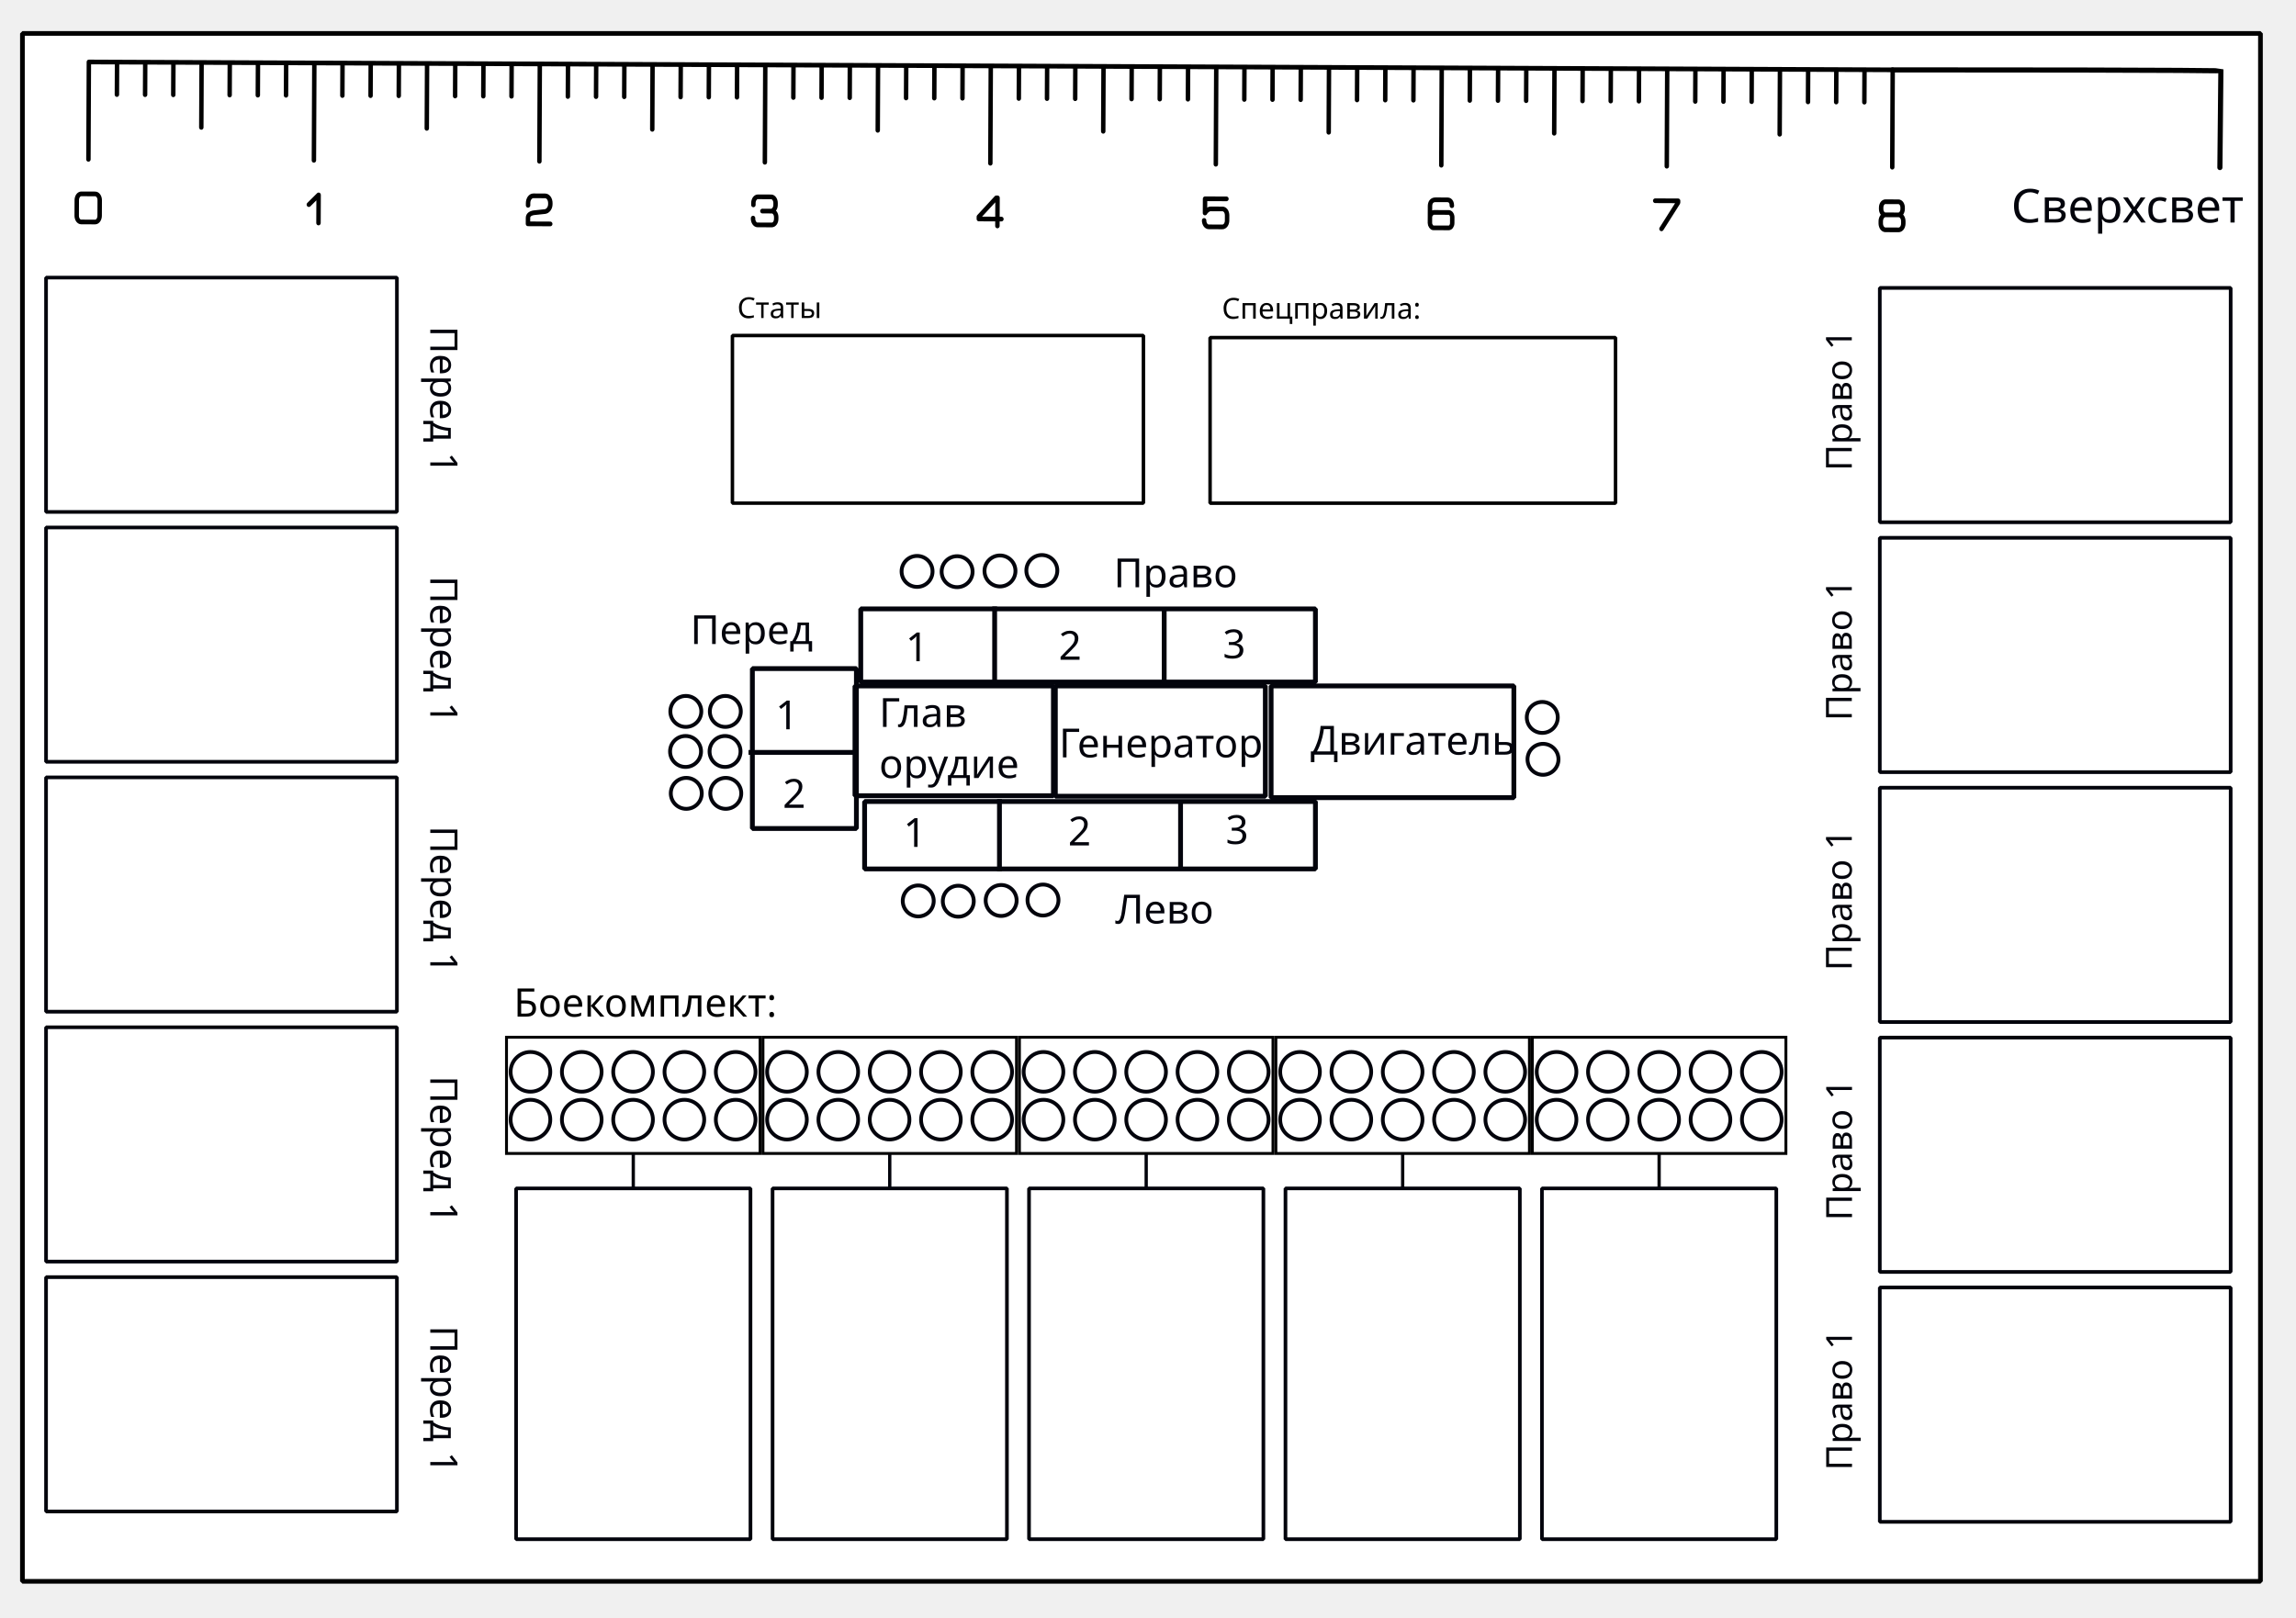
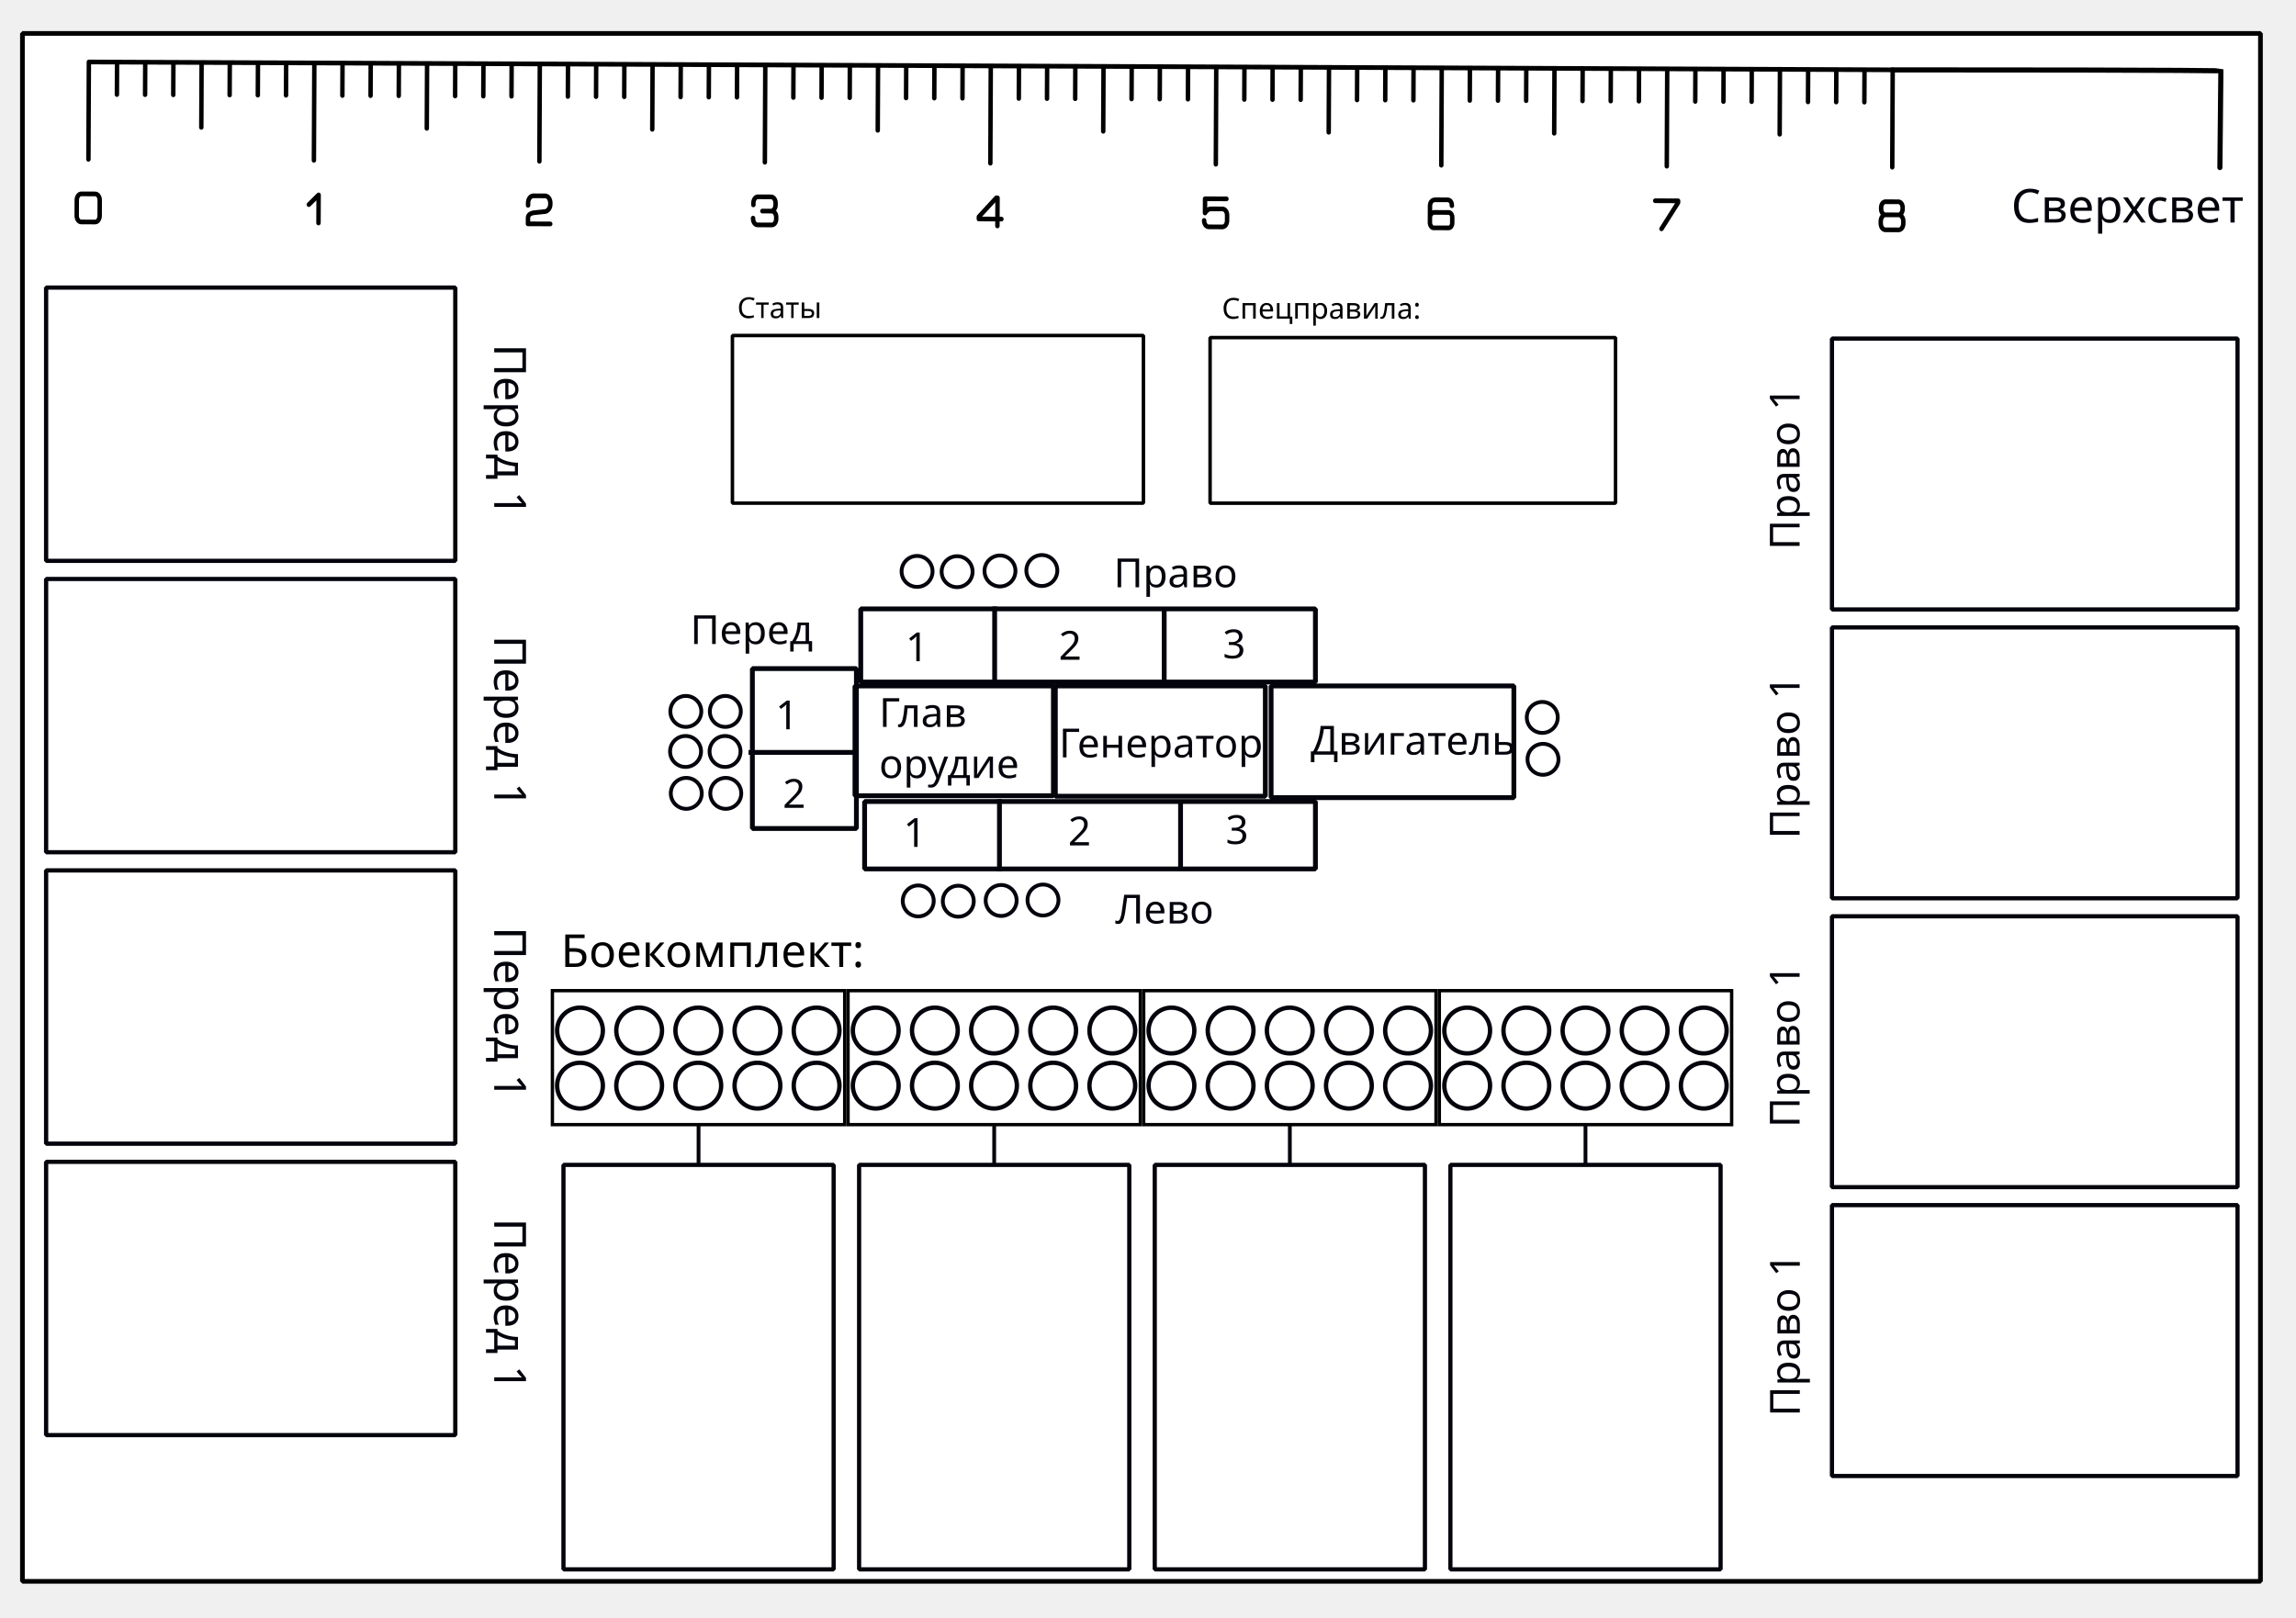
<svg xmlns="http://www.w3.org/2000/svg" xmlns:ns1="http://krita.org/namespaces/svg/krita" width="210mm" height="148mm" viewBox="0 0 210 148" version="1.1" id="svg1" xml:space="preserve">
  <defs id="defs1" />
  <g id="layer1">
    <rect id="shape0-1" fill="#ffffff" fill-rule="evenodd" stroke="#000000" stroke-width="0.429" stroke-linecap="square" stroke-linejoin="bevel" width="204.698" height="141.595" x="2.051" y="3.058" />
    <g id="group0" transform="matrix(0.811883,0.00353413,-0.00380641,0.8576769,0.8446579,1.339007)" fill="none" />
    <rect id="shape312" fill="none" stroke="#000000" stroke-width="0.318" stroke-linecap="square" stroke-linejoin="bevel" width="37.084" height="15.149" x="110.678" y="30.881" />
    <text id="shape0541" ns1:useRichText="true" text-rendering="auto" ns1:textVersion="3" fill="#000000" stroke-opacity="0" stroke="#000000" stroke-width="0" stroke-linecap="square" stroke-linejoin="bevel" letter-spacing="0" style="font-size:2.646px;font-family:'Segoe UI';text-align:start" x="111.756" y="29.15">
      <tspan x="111.756" id="tspan1-6" style="stroke-width:0">Спецправила:</tspan>
    </text>
    <rect id="shape3121" fill="none" stroke="#000000" stroke-width="0.318" stroke-linecap="square" stroke-linejoin="bevel" width="37.592" height="15.335" x="66.99" y="30.691" />
    <text id="shape05411" ns1:useRichText="true" text-rendering="auto" ns1:textVersion="3" fill="#000000" stroke-opacity="0" stroke="#000000" stroke-width="0" stroke-linecap="square" stroke-linejoin="bevel" kerning="none" letter-spacing="0" word-spacing="0" style="font-size:2.646px;font-family:'Segoe UI';text-align:start" x="67.432" y="29.09">
      <tspan x="67.432" id="tspan2-1" style="stroke-width:0">Статы</tspan>
    </text>
    <rect id="shape11" fill="none" stroke="#03040c" stroke-width="0.441" stroke-linecap="square" stroke-linejoin="bevel" width="9.515" height="14.626" x="68.815" y="61.161" />
    <rect id="shape12" fill="none" stroke="#03040c" stroke-width="0.441" stroke-linecap="square" stroke-linejoin="bevel" width="41.586" height="6.696" x="78.727" y="55.698" />
    <rect id="shape13" fill="none" stroke="#03040c" stroke-width="0.441" stroke-linecap="square" stroke-linejoin="bevel" width="41.234" height="6.167" x="79.08" y="73.319" />
    <rect id="shape14" fill="none" stroke="#03040c" stroke-width="0.441" stroke-linecap="square" stroke-linejoin="bevel" width="18.15" height="10.044" x="78.199" y="62.747" />
    <rect id="shape15" fill="none" stroke="#03040c" stroke-width="0.441" stroke-linecap="square" stroke-linejoin="bevel" width="19.207" height="10.088" x="96.525" y="62.747" />
    <rect id="shape16" fill="none" stroke="#03040c" stroke-width="0.441" stroke-linecap="square" stroke-linejoin="bevel" width="22.203" height="10.22" x="116.26" y="62.747" />
    <path id="shape17" fill="none" stroke="#03040c" stroke-width="0.441" stroke-linecap="square" stroke-linejoin="miter" stroke-miterlimit="2" d="m 68.683,68.826 h 9.339" />
    <path id="shape18" fill="none" stroke="#03040c" stroke-width="0.441" stroke-linecap="square" stroke-linejoin="miter" stroke-miterlimit="2" d="M 90.974,55.698 V 62.306" />
    <path id="shape19" fill="none" stroke="#03040c" stroke-width="0.441" stroke-linecap="square" stroke-linejoin="miter" stroke-miterlimit="2" d="m 106.481,56.051 v 6.177" />
    <path id="shape20" fill="none" stroke="#03040c" stroke-width="0.441" stroke-linecap="square" stroke-linejoin="miter" stroke-miterlimit="2" d="M 91.414,79.487 V 73.319" />
    <path id="shape21" fill="none" stroke="#03040c" stroke-width="0.441" stroke-linecap="square" stroke-linejoin="miter" stroke-miterlimit="2" d="M 107.978,79.399 V 73.493" />
    <text id="shape22" ns1:useRichText="true" text-rendering="auto" ns1:textVersion="3" fill="#03040c" stroke-opacity="0" stroke="#000000" stroke-width="0" stroke-linecap="square" stroke-linejoin="bevel" letter-spacing="0" style="font-size:3.671px;font-family:'Segoe UI';text-align:start" x="70.93" y="66.711">
      <tspan x="70.93" id="tspan1-54" style="stroke-width:0">1</tspan>
    </text>
    <text id="shape029" ns1:useRichText="true" text-rendering="auto" ns1:textVersion="3" fill="#03040c" stroke-opacity="0" stroke="#000000" stroke-width="0" stroke-linecap="square" stroke-linejoin="bevel" letter-spacing="0" style="font-size:3.671px;font-family:'Segoe UI';text-align:start" x="71.59" y="73.9">
      <tspan x="71.59" id="tspan2-31" style="stroke-width:0">2</tspan>
    </text>
    <text id="shape030" ns1:useRichText="true" text-rendering="auto" ns1:textVersion="3" fill="#03040c" stroke-opacity="0" stroke="#000000" stroke-width="0" stroke-linecap="square" stroke-linejoin="bevel" letter-spacing="0" style="font-size:3.671px;font-family:'Segoe UI';text-align:start" x="82.823" y="60.486">
      <tspan x="82.823" id="tspan3-23" style="stroke-width:0">1</tspan>
    </text>
    <text id="shape033" ns1:useRichText="true" text-rendering="auto" ns1:textVersion="3" fill="#03040c" stroke-opacity="0" stroke="#000000" stroke-width="0" stroke-linecap="square" stroke-linejoin="bevel" letter-spacing="0" style="font-size:3.671px;font-family:'Segoe UI';text-align:start" x="82.625" y="77.469">
      <tspan x="82.625" id="tspan4-3" style="stroke-width:0">1</tspan>
    </text>
    <text id="shape034" ns1:useRichText="true" text-rendering="auto" ns1:textVersion="3" fill="#03040c" stroke-opacity="0" stroke="#000000" stroke-width="0" stroke-linecap="square" stroke-linejoin="bevel" letter-spacing="0" style="font-size:3.671px;font-family:'Segoe UI';text-align:start" x="96.832" y="60.354">
      <tspan x="96.832" id="tspan5-4" style="stroke-width:0">2</tspan>
    </text>
    <text id="shape035" ns1:useRichText="true" text-rendering="auto" ns1:textVersion="3" fill="#03040c" stroke-opacity="0" stroke="#000000" stroke-width="0" stroke-linecap="square" stroke-linejoin="bevel" letter-spacing="0" style="font-size:3.671px;font-family:'Segoe UI';text-align:start" x="97.691" y="77.337">
      <tspan x="97.691" id="tspan6" style="stroke-width:0">2</tspan>
    </text>
    <text id="shape036" ns1:useRichText="true" text-rendering="auto" ns1:textVersion="3" fill="#03040c" stroke-opacity="0" stroke="#000000" stroke-width="0" stroke-linecap="square" stroke-linejoin="bevel" letter-spacing="0" style="font-size:3.671px;font-family:'Segoe UI';text-align:start" x="111.832" y="60.222">
      <tspan x="111.832" id="tspan7" style="stroke-width:0">3</tspan>
    </text>
    <text id="shape037" ns1:useRichText="true" text-rendering="auto" ns1:textVersion="3" fill="#03040c" stroke-opacity="0" stroke="#000000" stroke-width="0" stroke-linecap="square" stroke-linejoin="bevel" letter-spacing="0" style="font-size:3.671px;font-family:'Segoe UI';text-align:start" x="112.097" y="77.204">
      <tspan x="112.097" id="tspan8" style="stroke-width:0">3</tspan>
    </text>
    <text id="shape23" ns1:useRichText="true" text-rendering="auto" ns1:textVersion="3" fill="#03040c" stroke-opacity="0" stroke="#000000" stroke-width="0" stroke-linecap="square" stroke-linejoin="bevel" kerning="none" letter-spacing="0" word-spacing="0" style="font-size:3.671px;font-family:'Segoe UI';text-align:start" x="80.401" y="66.491">
      <tspan x="80.401" id="tspan9" style="stroke-width:0">Глав</tspan>
      <tspan x="80.401" dy="4.681" id="tspan10" style="stroke-width:0">орудие</tspan>
    </text>
    <text id="shape038" ns1:useRichText="true" text-rendering="auto" ns1:textVersion="3" fill="#03040c" stroke-opacity="0" stroke="#000000" stroke-width="0" stroke-linecap="square" stroke-linejoin="bevel" kerning="none" letter-spacing="0" word-spacing="0" style="font-size:3.671px;font-family:'Segoe UI';text-align:start" x="119.878" y="69.034">
      <tspan x="119.878" id="tspan11" style="stroke-width:0">Двигатель</tspan>
    </text>
    <text id="shape039" ns1:useRichText="true" text-rendering="auto" ns1:textVersion="3" fill="#03040c" stroke-opacity="0" stroke="#000000" stroke-width="0" stroke-linecap="square" stroke-linejoin="bevel" kerning="none" letter-spacing="0" word-spacing="0" style="font-size:3.671px;font-family:'Segoe UI';text-align:start" x="96.859" y="69.28">
      <tspan x="96.859" id="tspan12" style="stroke-width:0">Генератор</tspan>
    </text>
    <circle id="shape077" cx="83.985" cy="82.413" fill="none" stroke="#03040c" stroke-width="0.352" stroke-linecap="square" stroke-linejoin="bevel" r="1.416" />
    <circle id="shape078" cx="87.648" cy="82.438" fill="none" stroke="#03040c" stroke-width="0.352" stroke-linecap="square" stroke-linejoin="bevel" r="1.416" />
    <circle id="shape079" cx="91.569" cy="82.372" fill="none" stroke="#03040c" stroke-width="0.352" stroke-linecap="square" stroke-linejoin="bevel" r="1.416" />
    <circle id="shape0710" cx="83.878" cy="52.27" fill="none" stroke="#03040c" stroke-width="0.352" stroke-linecap="square" stroke-linejoin="bevel" r="1.416" />
    <circle id="shape0711" cx="87.541" cy="52.295" fill="none" stroke="#03040c" stroke-width="0.352" stroke-linecap="square" stroke-linejoin="bevel" r="1.416" />
    <circle id="shape0721" cx="91.462" cy="52.229" fill="none" stroke="#03040c" stroke-width="0.352" stroke-linecap="square" stroke-linejoin="bevel" r="1.416" />
    <circle id="shape0712" transform="rotate(90)" cx="65.078" cy="-66.341" fill="none" stroke="#03040c" stroke-width="0.352" stroke-linecap="square" stroke-linejoin="bevel" r="1.416" />
    <circle id="shape0713" transform="rotate(90)" cx="68.741" cy="-66.315" fill="none" stroke="#03040c" stroke-width="0.352" stroke-linecap="square" stroke-linejoin="bevel" r="1.416" />
    <circle id="shape0722" transform="rotate(90)" cx="72.573" cy="-66.381" fill="none" stroke="#03040c" stroke-width="0.352" stroke-linecap="square" stroke-linejoin="bevel" r="1.416" />
    <circle id="shape0714" transform="rotate(90)" cx="65.078" cy="-62.728" fill="none" stroke="#03040c" stroke-width="0.352" stroke-linecap="square" stroke-linejoin="bevel" r="1.416" />
    <circle id="shape0715" transform="rotate(90)" cx="68.741" cy="-62.703" fill="none" stroke="#03040c" stroke-width="0.352" stroke-linecap="square" stroke-linejoin="bevel" r="1.416" />
    <circle id="shape0723" transform="rotate(90)" cx="72.573" cy="-62.769" fill="none" stroke="#03040c" stroke-width="0.352" stroke-linecap="square" stroke-linejoin="bevel" r="1.416" />
    <circle id="shape0716" transform="rotate(90)" cx="65.627" cy="-141.062" fill="none" stroke="#03040c" stroke-width="0.352" stroke-linecap="square" stroke-linejoin="bevel" r="1.416" />
    <circle id="shape0717" transform="rotate(90)" cx="69.46" cy="-141.128" fill="none" stroke="#03040c" stroke-width="0.352" stroke-linecap="square" stroke-linejoin="bevel" r="1.416" />
    <circle id="shape0718" cx="95.397" cy="82.332" fill="none" stroke="#03040c" stroke-width="0.352" stroke-linecap="square" stroke-linejoin="bevel" r="1.416" />
    <circle id="shape0724" cx="95.29" cy="52.189" fill="none" stroke="#03040c" stroke-width="0.352" stroke-linecap="square" stroke-linejoin="bevel" r="1.416" />
    <text id="shape24" ns1:useRichText="true" text-rendering="auto" ns1:textVersion="3" fill="#03040c" stroke-opacity="0" stroke="#000000" stroke-width="0" stroke-linecap="square" stroke-linejoin="bevel" letter-spacing="0" style="font-size:3.671px;font-family:'Segoe UI';text-align:start" x="63.132" y="58.914">
      <tspan x="63.132" id="tspan13" style="stroke-width:0">Перед</tspan>
    </text>
    <text id="shape040" ns1:useRichText="true" text-rendering="auto" ns1:textVersion="3" fill="#03040c" stroke-opacity="0" stroke="#000000" stroke-width="0" stroke-linecap="square" stroke-linejoin="bevel" letter-spacing="0" style="font-size:3.671px;font-family:'Segoe UI';text-align:start" x="101.861" y="53.72">
      <tspan x="101.861" id="tspan14" style="stroke-width:0">Право</tspan>
    </text>
    <text id="shape046" ns1:useRichText="true" text-rendering="auto" ns1:textVersion="3" fill="#03040c" stroke-opacity="0" stroke="#000000" stroke-width="0" stroke-linecap="square" stroke-linejoin="bevel" letter-spacing="0" style="font-size:3.671px;font-family:'Segoe UI';text-align:start" x="102.01" y="84.473">
      <tspan x="102.01" id="tspan15" style="stroke-width:0">Лево</tspan>
    </text>
  </g>
  <g id="layer7">
    <path style="fill:none;stroke:#000000;stroke-width:0.47;stroke-linecap:round;stroke-dasharray:none;stroke-opacity:1" d="m 173.105,6.393 c 29.844,0 30.023,0.093 30.023,0.093 l -0.089,8.839" id="path503" />
    <path id="shape0" transform="matrix(0.811883,0.00353413,-0.00380641,0.8576769,7.077915,5.6649)" fill="none" stroke="#000000" stroke-width="0.5" stroke-linecap="round" stroke-linejoin="round" d="M 1.293,0 H 204.505 M 1.293,0 V 10.384 M 4.468,0 V 3.461 M 7.643,0 V 3.461 M 10.818,0 V 3.461 M 13.993,0 V 6.923 M 17.169,0 V 3.461 M 20.344,0 V 3.461 M 23.519,0 V 3.461 M 26.694,0 V 10.384 M 29.869,0 V 3.461 M 33.045,0 V 3.461 M 36.22,0 V 3.461 M 39.395,0 V 6.923 M 42.57,0 V 3.461 M 45.745,0 V 3.461 M 48.921,0 V 3.461 M 52.096,0 V 10.384 M 55.271,0 V 3.461 M 58.446,0 V 3.461 M 61.621,0 V 3.461 M 64.797,0 V 6.923 M 67.972,0 V 3.461 M 71.147,0 V 3.461 M 74.322,0 V 3.461 M 77.497,0 V 10.384 M 80.673,0 V 3.461 M 83.848,0 V 3.461 M 87.023,0 V 3.461 M 90.198,0 V 6.923 M 93.373,0 V 3.461 M 96.549,0 V 3.461 M 99.724,0 V 3.461 M 102.899,0 V 10.384 M 106.074,0 V 3.461 M 109.249,0 V 3.461 M 112.425,0 V 3.461 M 115.6,0 V 6.923 M 118.775,0 V 3.461 M 121.95,0 V 3.461 M 125.125,0 V 3.461 M 128.301,0 V 10.384 M 131.476,0 V 3.461 M 134.651,0 V 3.461 M 137.826,0 V 3.461 M 141.001,0 V 6.923 M 144.177,0 V 3.461 M 147.352,0 V 3.461 M 150.527,0 V 3.461 M 153.702,0 V 10.384 M 156.877,0 V 3.461 M 160.053,0 V 3.461 M 163.228,0 V 3.461 M 166.403,0 V 6.923 M 169.578,0 V 3.461 M 172.753,0 V 3.461 M 175.929,0 V 3.461 M 179.104,0 V 10.384 M 182.279,0 V 3.461 M 185.454,0 V 3.461 M 188.629,0 V 3.461 M 191.805,0 V 6.923 M 194.98,0 V 3.461 M 198.155,0 V 3.461 M 201.33,0 V 3.461 M 204.505,0 V 10.384 M 2.069,17.065 H 0.513 c -0.071,0 -0.138,-0.017 -0.201,-0.052 C 0.25,16.978 0.196,16.931 0.148,16.871 0.102,16.809 0.066,16.737 0.04,16.656 0.013,16.573 0,16.487 0,16.397 v -1.655 c 0,-0.095 0.013,-0.182 0.04,-0.263 0.026,-0.081 0.063,-0.152 0.108,-0.215 0.048,-0.06 0.102,-0.107 0.164,-0.142 0.064,-0.035 0.131,-0.052 0.201,-0.052 h 1.556 c 0.072,0 0.14,0.017 0.204,0.052 0.062,0.035 0.116,0.082 0.161,0.142 0.048,0.062 0.085,0.134 0.111,0.215 0.026,0.081 0.04,0.168 0.04,0.263 v 1.655 c 0,0.09 -0.013,0.176 -0.04,0.26 -0.026,0.081 -0.064,0.152 -0.111,0.215 -0.046,0.06 -0.1,0.107 -0.161,0.142 -0.064,0.035 -0.131,0.052 -0.204,0.052 m 25.173,0 v -2.994 l -1.095,1.038 M 53.35,17.058 h -2.508 v -0.644 c 0,-0.085 0.02,-0.16 0.061,-0.225 0.041,-0.067 0.093,-0.122 0.159,-0.166 0.067,-0.044 0.144,-0.079 0.23,-0.104 0.085,-0.028 0.174,-0.045 0.267,-0.052 l 1.193,-0.125 c 0.074,-0.009 0.147,-0.035 0.22,-0.076 0.071,-0.042 0.134,-0.097 0.191,-0.166 0.055,-0.069 0.1,-0.15 0.135,-0.242 0.035,-0.09 0.053,-0.188 0.053,-0.294 v -0.121 c 0,-0.106 -0.015,-0.206 -0.045,-0.301 -0.032,-0.095 -0.074,-0.178 -0.127,-0.249 -0.055,-0.069 -0.118,-0.125 -0.191,-0.166 -0.074,-0.039 -0.153,-0.059 -0.235,-0.059 h -1.312 c -0.083,0 -0.161,0.02 -0.235,0.059 -0.072,0.042 -0.136,0.097 -0.191,0.166 -0.053,0.071 -0.095,0.155 -0.127,0.249 -0.03,0.095 -0.045,0.195 -0.045,0.301 v 0.242 m 25.353,1.26 v 0.073 c 0,0.083 0.013,0.163 0.04,0.239 0.026,0.079 0.062,0.148 0.106,0.208 0.044,0.06 0.097,0.108 0.159,0.145 0.06,0.037 0.124,0.055 0.193,0.055 h 1.609 c 0.069,0 0.134,-0.016 0.196,-0.049 0.062,-0.035 0.115,-0.081 0.159,-0.138 0.044,-0.058 0.079,-0.126 0.106,-0.204 0.026,-0.081 0.04,-0.166 0.04,-0.256 v -0.183 c 0,-0.088 -0.013,-0.172 -0.04,-0.253 -0.026,-0.079 -0.063,-0.147 -0.108,-0.204 -0.048,-0.058 -0.102,-0.104 -0.161,-0.138 -0.06,-0.035 -0.123,-0.052 -0.191,-0.052 h -1.061 m 0.982,-10e-5 c 0.064,0 0.124,-0.017 0.182,-0.052 0.06,-0.035 0.114,-0.082 0.161,-0.142 0.048,-0.06 0.086,-0.129 0.114,-0.208 0.028,-0.079 0.042,-0.163 0.042,-0.253 v -0.208 c 0,-0.09 -0.013,-0.174 -0.04,-0.253 -0.026,-0.081 -0.063,-0.15 -0.108,-0.208 -0.044,-0.06 -0.097,-0.107 -0.159,-0.142 -0.06,-0.035 -0.124,-0.052 -0.193,-0.052 h -1.498 c -0.069,0 -0.133,0.017 -0.193,0.052 -0.062,0.035 -0.115,0.082 -0.159,0.142 -0.046,0.058 -0.082,0.127 -0.108,0.208 -0.026,0.079 -0.04,0.163 -0.04,0.253 v 0.208 m 27.5,2.132 v -2.994 h -0.137 l -1.958,2.025 v 0.235 h 2.542 m 22.837,0.052 c 0,0.095 0.014,0.182 0.042,0.263 0.026,0.083 0.064,0.156 0.111,0.218 0.048,0.062 0.103,0.111 0.167,0.145 0.062,0.037 0.129,0.055 0.201,0.055 h 1.543 c 0.072,0 0.14,-0.018 0.203,-0.055 0.064,-0.035 0.119,-0.083 0.167,-0.145 0.048,-0.062 0.085,-0.135 0.111,-0.218 0.028,-0.081 0.042,-0.168 0.042,-0.263 v -0.55 c 0,-0.095 -0.014,-0.185 -0.042,-0.27 -0.026,-0.083 -0.063,-0.156 -0.111,-0.218 -0.048,-0.06 -0.103,-0.108 -0.167,-0.145 -0.063,-0.035 -0.131,-0.052 -0.203,-0.052 h -1.339 c -0.053,0 -0.11,0.012 -0.17,0.035 -0.06,0.023 -0.117,0.054 -0.172,0.093 -0.056,0.039 -0.11,0.085 -0.161,0.139 -0.051,0.053 -0.094,0.111 -0.127,0.173 v -1.516 h 2.408 m 25.4,0.623 c 0,-0.081 -0.007,-0.151 -0.021,-0.211 -0.012,-0.062 -0.031,-0.115 -0.056,-0.159 -0.023,-0.044 -0.049,-0.081 -0.079,-0.111 -0.028,-0.028 -0.057,-0.052 -0.087,-0.073 -0.071,-0.044 -0.151,-0.067 -0.241,-0.069 h -1.355 c -0.12,0 -0.22,0.02 -0.302,0.059 -0.079,0.042 -0.142,0.093 -0.19,0.156 -0.048,0.065 -0.082,0.137 -0.103,0.218 -0.02,0.078 -0.029,0.159 -0.029,0.242 v 1.807 c 0,0.055 0.01,0.113 0.031,0.173 0.022,0.06 0.051,0.115 0.088,0.166 0.037,0.048 0.078,0.09 0.124,0.125 0.048,0.032 0.097,0.048 0.148,0.048 l 1.731,-0.003 c 0.053,0 0.103,-0.014 0.151,-0.042 0.047,-0.025 0.088,-0.061 0.121,-0.107 0.036,-0.048 0.064,-0.103 0.085,-0.163 0.021,-0.062 0.032,-0.129 0.032,-0.201 v -0.627 c 0,-0.069 -0.012,-0.135 -0.035,-0.197 -0.023,-0.062 -0.053,-0.117 -0.09,-0.163 -0.035,-0.046 -0.076,-0.082 -0.124,-0.107 -0.048,-0.025 -0.094,-0.038 -0.14,-0.038 h -1.667 c -0.048,0 -0.098,0.013 -0.151,0.038 -0.053,0.025 -0.102,0.062 -0.148,0.111 -0.044,0.046 -0.081,0.1 -0.111,0.163 -0.03,0.062 -0.045,0.128 -0.045,0.197 m 25.368,-1.855 h 2.577 v 0.194 l -1.857,2.8 m 26.717,0 h -1.495 c -0.073,0 -0.14,-0.018 -0.202,-0.055 -0.063,-0.035 -0.119,-0.083 -0.166,-0.145 -0.048,-0.062 -0.085,-0.135 -0.111,-0.218 -0.029,-0.081 -0.043,-0.168 -0.043,-0.263 v -0.232 c 0,-0.095 0.014,-0.183 0.043,-0.267 0.026,-0.083 0.063,-0.156 0.111,-0.218 0.047,-0.062 0.103,-0.111 0.166,-0.145 0.062,-0.037 0.129,-0.055 0.202,-0.055 h 1.495 c 0.072,0 0.14,0.018 0.203,0.055 0.064,0.035 0.119,0.083 0.167,0.145 0.048,0.062 0.085,0.135 0.111,0.218 0.028,0.083 0.042,0.172 0.042,0.267 v 0.232 c 0,0.095 -0.014,0.182 -0.042,0.263 -0.026,0.083 -0.063,0.156 -0.111,0.218 -0.048,0.062 -0.103,0.111 -0.167,0.145 -0.063,0.037 -0.131,0.055 -0.203,0.055 m -1.511,-1.599 c -0.062,0 -0.121,-0.016 -0.178,-0.049 -0.058,-0.032 -0.108,-0.076 -0.15,-0.132 -0.043,-0.055 -0.076,-0.12 -0.101,-0.194 -0.026,-0.074 -0.04,-0.152 -0.04,-0.235 v -0.18 c 0,-0.083 0.014,-0.162 0.04,-0.235 0.025,-0.074 0.058,-0.139 0.101,-0.194 0.042,-0.055 0.092,-0.098 0.15,-0.128 0.057,-0.032 0.116,-0.049 0.178,-0.049 h 1.484 c 0.062,0 0.121,0.016 0.177,0.049 0.057,0.03 0.106,0.073 0.149,0.128 0.042,0.055 0.075,0.12 0.1,0.194 0.027,0.074 0.04,0.152 0.04,0.235 v 0.18 c 0,0.083 -0.013,0.162 -0.04,0.235 -0.025,0.074 -0.058,0.139 -0.1,0.194 -0.043,0.055 -0.092,0.099 -0.149,0.132 -0.056,0.032 -0.115,0.049 -0.177,0.049" />
    <text id="shape040-3" ns1:useRichText="true" text-rendering="auto" ns1:textVersion="3" fill="#03040c" stroke-opacity="0" stroke="#000000" stroke-width="0" stroke-linecap="square" stroke-linejoin="bevel" letter-spacing="0" style="font-size:3.671px;font-family:'Segoe UI';text-align:start;white-space:pre;inline-size:0" x="192.46" y="20.104" transform="matrix(1.165277,0,0,1.165277,-40.31534,-3.067256)">
      <tspan id="tspan504" x="192.46" y="20.104">
        <tspan x="192.46" id="tspan14-8" style="stroke-width:0">Сверхсвет</tspan>
      </tspan>
    </text>
  </g>
  <g id="layer4">
-     <g id="g502" transform="translate(-1.787325)">
+     <g id="g502" transform="matrix(1.152804,0,0,1.152804,-4.941817,-18.76019)">
      <circle id="use406" cx="50.304" cy="98.046" fill="none" stroke="#03040c" stroke-width="0.346" stroke-linecap="square" stroke-linejoin="bevel" r="1.815" />
      <circle id="use407" cx="50.304" cy="102.42" fill="none" stroke="#03040c" stroke-width="0.346" stroke-linecap="square" stroke-linejoin="bevel" r="1.815" />
      <circle id="use408" cx="54.997" cy="98.046" fill="none" stroke="#03040c" stroke-width="0.346" stroke-linecap="square" stroke-linejoin="bevel" r="1.815" />
      <circle id="use409" cx="54.997" cy="102.42" fill="none" stroke="#03040c" stroke-width="0.346" stroke-linecap="square" stroke-linejoin="bevel" r="1.815" />
      <circle id="use410" cx="59.689" cy="98.046" fill="none" stroke="#03040c" stroke-width="0.346" stroke-linecap="square" stroke-linejoin="bevel" r="1.815" />
      <circle id="use411" cx="59.689" cy="102.42" fill="none" stroke="#03040c" stroke-width="0.346" stroke-linecap="square" stroke-linejoin="bevel" r="1.815" />
      <circle id="use412" cx="64.382" cy="98.046" fill="none" stroke="#03040c" stroke-width="0.346" stroke-linecap="square" stroke-linejoin="bevel" r="1.815" />
      <circle id="use413" cx="64.382" cy="102.42" fill="none" stroke="#03040c" stroke-width="0.346" stroke-linecap="square" stroke-linejoin="bevel" r="1.815" />
      <circle id="use414" cx="69.075" cy="98.046" fill="none" stroke="#03040c" stroke-width="0.346" stroke-linecap="square" stroke-linejoin="bevel" r="1.815" />
      <circle id="use415" cx="69.075" cy="102.42" fill="none" stroke="#03040c" stroke-width="0.346" stroke-linecap="square" stroke-linejoin="bevel" r="1.815" />
      <circle id="use416" cx="73.767" cy="98.046" fill="none" stroke="#03040c" stroke-width="0.346" stroke-linecap="square" stroke-linejoin="bevel" r="1.815" />
      <circle id="use417" cx="73.767" cy="102.42" fill="none" stroke="#03040c" stroke-width="0.346" stroke-linecap="square" stroke-linejoin="bevel" r="1.815" />
      <circle id="use418" cx="78.46" cy="98.046" fill="none" stroke="#03040c" stroke-width="0.346" stroke-linecap="square" stroke-linejoin="bevel" r="1.815" />
      <circle id="use419" cx="78.46" cy="102.42" fill="none" stroke="#03040c" stroke-width="0.346" stroke-linecap="square" stroke-linejoin="bevel" r="1.815" />
      <circle id="use420" cx="83.152" cy="98.046" fill="none" stroke="#03040c" stroke-width="0.346" stroke-linecap="square" stroke-linejoin="bevel" r="1.815" />
      <circle id="use421" cx="83.152" cy="102.42" fill="none" stroke="#03040c" stroke-width="0.346" stroke-linecap="square" stroke-linejoin="bevel" r="1.815" />
      <circle id="use422" cx="87.845" cy="98.046" fill="none" stroke="#03040c" stroke-width="0.346" stroke-linecap="square" stroke-linejoin="bevel" r="1.815" />
      <circle id="use423" cx="87.845" cy="102.42" fill="none" stroke="#03040c" stroke-width="0.346" stroke-linecap="square" stroke-linejoin="bevel" r="1.815" />
      <circle id="use424" cx="92.538" cy="98.046" fill="none" stroke="#03040c" stroke-width="0.346" stroke-linecap="square" stroke-linejoin="bevel" r="1.815" />
      <circle id="use425" cx="92.538" cy="102.42" fill="none" stroke="#03040c" stroke-width="0.346" stroke-linecap="square" stroke-linejoin="bevel" r="1.815" />
      <circle id="use426" cx="97.23" cy="98.046" fill="none" stroke="#03040c" stroke-width="0.346" stroke-linecap="square" stroke-linejoin="bevel" r="1.815" />
      <circle id="use427" cx="97.23" cy="102.42" fill="none" stroke="#03040c" stroke-width="0.346" stroke-linecap="square" stroke-linejoin="bevel" r="1.815" />
      <circle id="use428" cx="101.923" cy="98.046" fill="none" stroke="#03040c" stroke-width="0.346" stroke-linecap="square" stroke-linejoin="bevel" r="1.815" />
      <circle id="use429" cx="101.923" cy="102.42" fill="none" stroke="#03040c" stroke-width="0.346" stroke-linecap="square" stroke-linejoin="bevel" r="1.815" />
      <circle id="use430" cx="106.615" cy="98.046" fill="none" stroke="#03040c" stroke-width="0.346" stroke-linecap="square" stroke-linejoin="bevel" r="1.815" />
      <circle id="use431" cx="106.615" cy="102.42" fill="none" stroke="#03040c" stroke-width="0.346" stroke-linecap="square" stroke-linejoin="bevel" r="1.815" />
      <circle id="use432" cx="111.308" cy="98.046" fill="none" stroke="#03040c" stroke-width="0.346" stroke-linecap="square" stroke-linejoin="bevel" r="1.815" />
      <circle id="use433" cx="111.308" cy="102.42" fill="none" stroke="#03040c" stroke-width="0.346" stroke-linecap="square" stroke-linejoin="bevel" r="1.815" />
      <circle id="use434" cx="116.001" cy="98.046" fill="none" stroke="#03040c" stroke-width="0.346" stroke-linecap="square" stroke-linejoin="bevel" r="1.815" />
      <circle id="use435" cx="116.001" cy="102.42" fill="none" stroke="#03040c" stroke-width="0.346" stroke-linecap="square" stroke-linejoin="bevel" r="1.815" />
      <circle id="use436" cx="120.693" cy="98.046" fill="none" stroke="#03040c" stroke-width="0.346" stroke-linecap="square" stroke-linejoin="bevel" r="1.815" />
      <circle id="use437" cx="120.693" cy="102.42" fill="none" stroke="#03040c" stroke-width="0.346" stroke-linecap="square" stroke-linejoin="bevel" r="1.815" />
      <circle id="use438" cx="125.386" cy="98.046" fill="none" stroke="#03040c" stroke-width="0.346" stroke-linecap="square" stroke-linejoin="bevel" r="1.815" />
      <circle id="use439" cx="125.386" cy="102.42" fill="none" stroke="#03040c" stroke-width="0.346" stroke-linecap="square" stroke-linejoin="bevel" r="1.815" />
      <circle id="use440" cx="130.078" cy="98.046" fill="none" stroke="#03040c" stroke-width="0.346" stroke-linecap="square" stroke-linejoin="bevel" r="1.815" />
      <circle id="use441" cx="130.078" cy="102.42" fill="none" stroke="#03040c" stroke-width="0.346" stroke-linecap="square" stroke-linejoin="bevel" r="1.815" />
      <circle id="use442" cx="134.771" cy="98.046" fill="none" stroke="#03040c" stroke-width="0.346" stroke-linecap="square" stroke-linejoin="bevel" r="1.815" />
      <circle id="use443" cx="134.771" cy="102.42" fill="none" stroke="#03040c" stroke-width="0.346" stroke-linecap="square" stroke-linejoin="bevel" r="1.815" />
      <circle id="use444" cx="139.464" cy="98.046" fill="none" stroke="#03040c" stroke-width="0.346" stroke-linecap="square" stroke-linejoin="bevel" r="1.815" />
      <circle id="use445" cx="139.464" cy="102.42" fill="none" stroke="#03040c" stroke-width="0.346" stroke-linecap="square" stroke-linejoin="bevel" r="1.815" />
-       <circle id="use446" cx="144.156" cy="98.046" fill="none" stroke="#03040c" stroke-width="0.346" stroke-linecap="square" stroke-linejoin="bevel" r="1.815" />
-       <circle id="use447" cx="144.156" cy="102.42" fill="none" stroke="#03040c" stroke-width="0.346" stroke-linecap="square" stroke-linejoin="bevel" r="1.815" />
-       <circle id="use448" cx="148.849" cy="98.046" fill="none" stroke="#03040c" stroke-width="0.346" stroke-linecap="square" stroke-linejoin="bevel" r="1.815" />
-       <circle id="use449" cx="148.849" cy="102.42" fill="none" stroke="#03040c" stroke-width="0.346" stroke-linecap="square" stroke-linejoin="bevel" r="1.815" />
-       <circle id="use450" cx="153.541" cy="98.046" fill="none" stroke="#03040c" stroke-width="0.346" stroke-linecap="square" stroke-linejoin="bevel" r="1.815" />
-       <circle id="use451" cx="153.541" cy="102.42" fill="none" stroke="#03040c" stroke-width="0.346" stroke-linecap="square" stroke-linejoin="bevel" r="1.815" />
-       <circle id="use452" cx="158.234" cy="98.046" fill="none" stroke="#03040c" stroke-width="0.346" stroke-linecap="square" stroke-linejoin="bevel" r="1.815" />
-       <circle id="use453" cx="158.234" cy="102.42" fill="none" stroke="#03040c" stroke-width="0.346" stroke-linecap="square" stroke-linejoin="bevel" r="1.815" />
-       <circle id="use454" cx="162.927" cy="98.046" fill="none" stroke="#03040c" stroke-width="0.346" stroke-linecap="square" stroke-linejoin="bevel" r="1.815" />
-       <circle id="use455" cx="162.927" cy="102.42" fill="none" stroke="#03040c" stroke-width="0.346" stroke-linecap="square" stroke-linejoin="bevel" r="1.815" />
    </g>
-     <g id="g503" transform="translate(-1.787325)">
+     <g id="g503" transform="matrix(1.152804,0,0,1.152804,-4.941817,-18.76019)">
      <rect style="fill:none;stroke:#000000;stroke-width:0.265;stroke-opacity:1" id="use468" width="23.192" height="10.631" x="48.114" y="94.883" ry="0" />
      <rect style="fill:none;stroke:#000000;stroke-width:0.265;stroke-opacity:1" id="use469" width="23.192" height="10.631" x="71.57" y="94.883" ry="0" />
      <rect style="fill:none;stroke:#000000;stroke-width:0.265;stroke-opacity:1" id="use470" width="23.192" height="10.631" x="95.027" y="94.883" ry="0" />
      <rect style="fill:none;stroke:#000000;stroke-width:0.265;stroke-opacity:1" id="use471" width="23.192" height="10.631" x="118.483" y="94.883" ry="0" />
-       <rect style="fill:none;stroke:#000000;stroke-width:0.265;stroke-opacity:1" id="use472" width="23.192" height="10.631" x="141.94" y="94.883" ry="0" />
    </g>
-     <text id="shape0542" ns1:useRichText="true" text-rendering="auto" ns1:textVersion="3" fill="#000000" stroke-opacity="0" stroke="#000000" stroke-width="0" stroke-linecap="square" stroke-linejoin="bevel" kerning="none" letter-spacing="0" word-spacing="0" style="font-size:3.602px;font-family:'Segoe UI';text-align:start" x="46.996" y="92.999">
-       <tspan x="46.996" id="tspan1-8" style="stroke-width:0">Боекомплект:</tspan>
+     <text id="shape0542" ns1:useRichText="true" text-rendering="auto" ns1:textVersion="3" fill="#000000" stroke-opacity="0" stroke="#000000" stroke-width="0" stroke-linecap="square" stroke-linejoin="bevel" kerning="none" letter-spacing="0" word-spacing="0" style="font-size:4.153px;font-family:'Segoe UI';text-align:start" x="51.295" y="88.45">
+       <tspan x="51.295" id="tspan1-8" style="stroke-width:0">Боекомплект:</tspan>
    </text>
  </g>
  <g id="layer3">
-     <rect id="use43" transform="rotate(90)" fill="none" stroke="#03040c" stroke-width="0.334" stroke-linecap="square" stroke-linejoin="bevel" width="21.436" height="32.092" x="25.393" y="-36.303" />
-     <rect id="use44" transform="rotate(90)" fill="none" stroke="#03040c" stroke-width="0.334" stroke-linecap="square" stroke-linejoin="bevel" width="21.436" height="32.092" x="48.252" y="-36.303" />
-     <rect id="use45" transform="rotate(90)" fill="none" stroke="#03040c" stroke-width="0.334" stroke-linecap="square" stroke-linejoin="bevel" width="21.436" height="32.092" x="71.111" y="-36.303" />
-     <rect id="use46" transform="rotate(90)" fill="none" stroke="#03040c" stroke-width="0.334" stroke-linecap="square" stroke-linejoin="bevel" width="21.436" height="32.092" x="93.97" y="-36.303" />
-     <rect id="use47" transform="rotate(90)" fill="none" stroke="#03040c" stroke-width="0.334" stroke-linecap="square" stroke-linejoin="bevel" width="21.436" height="32.092" x="116.829" y="-36.303" />
-     <text id="use55" ns1:useRichText="true" text-rendering="auto" ns1:textVersion="3" transform="rotate(90)" fill="#03040c" stroke-opacity="0" stroke="#000000" stroke-width="0" stroke-linecap="square" stroke-linejoin="bevel" letter-spacing="0" style="font-size:3.482px;font-family:'Segoe UI';text-align:start" x="29.821" y="-39.356">
-       <tspan x="29.821" id="tspan59" style="stroke-width:0">Перед 1</tspan>
+     <rect id="use43" transform="rotate(90)" fill="none" stroke="#03040c" stroke-width="0.39" stroke-linecap="square" stroke-linejoin="bevel" width="24.998" height="37.425" x="26.306" y="-41.643" />
+     <rect id="use44" transform="rotate(90)" fill="none" stroke="#03040c" stroke-width="0.39" stroke-linecap="square" stroke-linejoin="bevel" width="24.998" height="37.425" x="52.963" y="-41.643" />
+     <rect id="use45" transform="rotate(90)" fill="none" stroke="#03040c" stroke-width="0.39" stroke-linecap="square" stroke-linejoin="bevel" width="24.998" height="37.425" x="79.621" y="-41.643" />
+     <rect id="use46" transform="rotate(90)" fill="none" stroke="#03040c" stroke-width="0.39" stroke-linecap="square" stroke-linejoin="bevel" width="24.998" height="37.425" x="106.279" y="-41.643" />
+     <text id="use55" ns1:useRichText="true" text-rendering="auto" ns1:textVersion="3" transform="rotate(90)" fill="#03040c" stroke-opacity="0" stroke="#000000" stroke-width="0" stroke-linecap="square" stroke-linejoin="bevel" letter-spacing="0" style="font-size:4.061px;font-family:'Segoe UI';text-align:start" x="31.469" y="-45.203">
+       <tspan x="31.469" id="tspan59" style="stroke-width:0">Перед 1</tspan>
    </text>
-     <text id="use56" ns1:useRichText="true" text-rendering="auto" ns1:textVersion="3" transform="rotate(90)" fill="#03040c" stroke-opacity="0" stroke="#000000" stroke-width="0" stroke-linecap="square" stroke-linejoin="bevel" letter-spacing="0" style="font-size:3.482px;font-family:'Segoe UI';text-align:start" x="52.68" y="-39.356">
-       <tspan x="52.68" id="tspan60" style="stroke-width:0">Перед 1</tspan>
+     <text id="use56" ns1:useRichText="true" text-rendering="auto" ns1:textVersion="3" transform="rotate(90)" fill="#03040c" stroke-opacity="0" stroke="#000000" stroke-width="0" stroke-linecap="square" stroke-linejoin="bevel" letter-spacing="0" style="font-size:4.061px;font-family:'Segoe UI';text-align:start" x="58.127" y="-45.203">
+       <tspan x="58.127" id="tspan60" style="stroke-width:0">Перед 1</tspan>
    </text>
-     <text id="use57" ns1:useRichText="true" text-rendering="auto" ns1:textVersion="3" transform="rotate(90)" fill="#03040c" stroke-opacity="0" stroke="#000000" stroke-width="0" stroke-linecap="square" stroke-linejoin="bevel" letter-spacing="0" style="font-size:3.482px;font-family:'Segoe UI';text-align:start" x="75.539" y="-39.356">
-       <tspan x="75.539" id="tspan61" style="stroke-width:0">Перед 1</tspan>
+     <text id="use57" ns1:useRichText="true" text-rendering="auto" ns1:textVersion="3" transform="rotate(90)" fill="#03040c" stroke-opacity="0" stroke="#000000" stroke-width="0" stroke-linecap="square" stroke-linejoin="bevel" letter-spacing="0" style="font-size:4.061px;font-family:'Segoe UI';text-align:start" x="84.785" y="-45.203">
+       <tspan x="84.785" id="tspan61" style="stroke-width:0">Перед 1</tspan>
    </text>
-     <text id="use58" ns1:useRichText="true" text-rendering="auto" ns1:textVersion="3" transform="rotate(90)" fill="#03040c" stroke-opacity="0" stroke="#000000" stroke-width="0" stroke-linecap="square" stroke-linejoin="bevel" letter-spacing="0" style="font-size:3.482px;font-family:'Segoe UI';text-align:start" x="98.398" y="-39.356">
-       <tspan x="98.398" id="tspan62" style="stroke-width:0">Перед 1</tspan>
-     </text>
-     <text id="use59" ns1:useRichText="true" text-rendering="auto" ns1:textVersion="3" transform="rotate(90)" fill="#03040c" stroke-opacity="0" stroke="#000000" stroke-width="0" stroke-linecap="square" stroke-linejoin="bevel" letter-spacing="0" style="font-size:3.482px;font-family:'Segoe UI';text-align:start" x="121.257" y="-39.356">
-       <tspan x="121.257" id="tspan63" style="stroke-width:0">Перед 1</tspan>
+     <text id="use58" ns1:useRichText="true" text-rendering="auto" ns1:textVersion="3" transform="rotate(90)" fill="#03040c" stroke-opacity="0" stroke="#000000" stroke-width="0" stroke-linecap="square" stroke-linejoin="bevel" letter-spacing="0" style="font-size:4.061px;font-family:'Segoe UI';text-align:start" x="111.443" y="-45.203">
+       <tspan x="111.443" id="tspan62" style="stroke-width:0">Перед 1</tspan>
    </text>
  </g>
  <g id="layer2">
-     <rect id="use48" transform="rotate(90)" fill="none" stroke="#03040c" stroke-width="0.334" stroke-linecap="square" stroke-linejoin="bevel" width="21.436" height="32.092" x="26.338" y="-204.025" />
-     <rect id="use49" transform="rotate(90)" fill="none" stroke="#03040c" stroke-width="0.334" stroke-linecap="square" stroke-linejoin="bevel" width="21.436" height="32.092" x="49.197" y="-204.025" />
-     <text id="use51" ns1:useRichText="true" text-rendering="auto" ns1:textVersion="3" transform="rotate(-90)" fill="#03040c" stroke-opacity="0" stroke="#000000" stroke-width="0" stroke-linecap="square" stroke-linejoin="bevel" letter-spacing="0" style="font-size:3.301px;font-family:'Segoe UI';text-align:start" x="-43.071" y="169.373">
-       <tspan x="-43.071" id="tspan53" style="stroke-width:0">Право 1</tspan>
+     <rect id="use48" transform="rotate(90)" fill="none" stroke="#03040c" stroke-width="0.386" stroke-linecap="square" stroke-linejoin="bevel" width="24.779" height="37.095" x="30.97" y="-204.652" />
+     <rect id="use49" transform="rotate(90)" fill="none" stroke="#03040c" stroke-width="0.386" stroke-linecap="square" stroke-linejoin="bevel" width="24.779" height="37.095" x="57.393" y="-204.652" />
+     <text id="use51" ns1:useRichText="true" text-rendering="auto" ns1:textVersion="3" transform="rotate(-90)" fill="#03040c" stroke-opacity="0" stroke="#000000" stroke-width="0" stroke-linecap="square" stroke-linejoin="bevel" letter-spacing="0" style="font-size:3.815px;font-family:'Segoe UI';text-align:start" x="-50.312" y="164.597">
+       <tspan x="-50.312" id="tspan53" style="stroke-width:0">Право 1</tspan>
    </text>
-     <text id="use52" ns1:useRichText="true" text-rendering="auto" ns1:textVersion="3" transform="rotate(-90)" fill="#03040c" stroke-opacity="0" stroke="#000000" stroke-width="0" stroke-linecap="square" stroke-linejoin="bevel" letter-spacing="0" style="font-size:3.301px;font-family:'Segoe UI';text-align:start" x="-65.93" y="169.373">
-       <tspan x="-65.93" id="tspan54" style="stroke-width:0">Право 1</tspan>
+     <text id="use52" ns1:useRichText="true" text-rendering="auto" ns1:textVersion="3" transform="rotate(-90)" fill="#03040c" stroke-opacity="0" stroke="#000000" stroke-width="0" stroke-linecap="square" stroke-linejoin="bevel" letter-spacing="0" style="font-size:3.815px;font-family:'Segoe UI';text-align:start" x="-76.735" y="164.597">
+       <tspan x="-76.735" id="tspan54" style="stroke-width:0">Право 1</tspan>
    </text>
-     <text id="use53" ns1:useRichText="true" text-rendering="auto" ns1:textVersion="3" transform="rotate(-90)" fill="#03040c" stroke-opacity="0" stroke="#000000" stroke-width="0" stroke-linecap="square" stroke-linejoin="bevel" letter-spacing="0" style="font-size:3.301px;font-family:'Segoe UI';text-align:start" x="-88.789" y="169.373">
-       <tspan x="-88.789" id="tspan55" style="stroke-width:0">Право 1</tspan>
+     <text id="use53" ns1:useRichText="true" text-rendering="auto" ns1:textVersion="3" transform="rotate(-90)" fill="#03040c" stroke-opacity="0" stroke="#000000" stroke-width="0" stroke-linecap="square" stroke-linejoin="bevel" letter-spacing="0" style="font-size:3.815px;font-family:'Segoe UI';text-align:start" x="-103.158" y="164.597">
+       <tspan x="-103.158" id="tspan55" style="stroke-width:0">Право 1</tspan>
    </text>
-     <text id="use53-8" ns1:useRichText="true" text-rendering="auto" ns1:textVersion="3" transform="rotate(-90)" fill="#03040c" stroke-opacity="0" stroke="#000000" stroke-width="0" stroke-linecap="square" stroke-linejoin="bevel" letter-spacing="0" style="font-size:3.301px;font-family:'Segoe UI';text-align:start" x="-111.648" y="169.39">
-       <tspan x="-111.648" id="tspan55-6" style="stroke-width:0">Право 1</tspan>
+     <text id="use53-8" ns1:useRichText="true" text-rendering="auto" ns1:textVersion="3" transform="rotate(-90)" fill="#03040c" stroke-opacity="0" stroke="#000000" stroke-width="0" stroke-linecap="square" stroke-linejoin="bevel" letter-spacing="0" style="font-size:3.815px;font-family:'Segoe UI';text-align:start" x="-129.582" y="164.617">
+       <tspan x="-129.582" id="tspan55-6" style="stroke-width:0">Право 1</tspan>
    </text>
-     <text id="use53-8-0" ns1:useRichText="true" text-rendering="auto" ns1:textVersion="3" transform="rotate(-90)" fill="#03040c" stroke-opacity="0" stroke="#000000" stroke-width="0" stroke-linecap="square" stroke-linejoin="bevel" letter-spacing="0" style="font-size:3.301px;font-family:'Segoe UI';text-align:start" x="-134.508" y="169.39">
-       <tspan x="-134.508" id="tspan55-6-9" style="stroke-width:0">Право 1</tspan>
-     </text>
-     <rect id="use499" transform="rotate(90)" fill="none" stroke="#03040c" stroke-width="0.334" stroke-linecap="square" stroke-linejoin="bevel" width="21.436" height="32.092" x="72.056" y="-204.025" />
-     <rect id="use501" transform="rotate(90)" fill="none" stroke="#03040c" stroke-width="0.334" stroke-linecap="square" stroke-linejoin="bevel" width="21.436" height="32.092" x="94.915" y="-204.025" />
-     <rect id="use502" transform="rotate(90)" fill="none" stroke="#03040c" stroke-width="0.334" stroke-linecap="square" stroke-linejoin="bevel" width="21.436" height="32.092" x="117.774" y="-204.025" />
+     <rect id="use499" transform="rotate(90)" fill="none" stroke="#03040c" stroke-width="0.386" stroke-linecap="square" stroke-linejoin="bevel" width="24.779" height="37.095" x="83.816" y="-204.652" />
+     <rect id="use501" transform="rotate(90)" fill="none" stroke="#03040c" stroke-width="0.386" stroke-linecap="square" stroke-linejoin="bevel" width="24.779" height="37.095" x="110.239" y="-204.652" />
  </g>
-   <g id="layer5" style="display:inline">
-     <path id="shape6" fill="none" stroke="#03040c" stroke-width="0.301" stroke-linecap="square" stroke-linejoin="miter" stroke-miterlimit="2" d="m 57.922,108.577 v -2.887" />
-     <path id="shape6-4" fill="none" stroke="#03040c" stroke-width="0.301" stroke-linecap="square" stroke-linejoin="miter" stroke-miterlimit="2" d="m 81.379,108.577 v -2.887" style="display:inline" />
-     <path id="shape6-4-3" fill="none" stroke="#03040c" stroke-width="0.301" stroke-linecap="square" stroke-linejoin="miter" stroke-miterlimit="2" d="m 104.835,108.577 v -2.887" style="display:inline" />
-     <path id="shape6-4-8" fill="none" stroke="#03040c" stroke-width="0.301" stroke-linecap="square" stroke-linejoin="miter" stroke-miterlimit="2" d="m 128.292,108.577 v -2.887" style="display:inline" />
-     <path id="shape6-4-7" fill="none" stroke="#03040c" stroke-width="0.301" stroke-linecap="square" stroke-linejoin="miter" stroke-miterlimit="2" d="m 151.749,108.577 v -2.887" style="display:inline" />
-     <rect id="use485" transform="scale(-1)" fill="none" stroke="#03040c" stroke-width="0.334" stroke-linecap="square" stroke-linejoin="bevel" width="21.436" height="32.092" x="-68.64" y="-140.802" />
-     <rect id="use486" transform="scale(-1)" fill="none" stroke="#03040c" stroke-width="0.334" stroke-linecap="square" stroke-linejoin="bevel" width="21.436" height="32.092" x="-92.097" y="-140.802" />
-     <rect id="use487" transform="scale(-1)" fill="none" stroke="#03040c" stroke-width="0.334" stroke-linecap="square" stroke-linejoin="bevel" width="21.436" height="32.092" x="-115.554" y="-140.802" />
-     <rect id="use488" transform="scale(-1)" fill="none" stroke="#03040c" stroke-width="0.334" stroke-linecap="square" stroke-linejoin="bevel" width="21.436" height="32.092" x="-139.01" y="-140.802" />
-     <rect id="use489" transform="scale(-1)" fill="none" stroke="#03040c" stroke-width="0.334" stroke-linecap="square" stroke-linejoin="bevel" width="21.436" height="32.092" x="-162.467" y="-140.802" />
+   <g id="layer5" style="display:inline" transform="matrix(1.019627,0,0,1.019627,-2.589769,-2.818915)">
+     <path id="shape6" fill="none" stroke="#03040c" stroke-width="0.34" stroke-linecap="square" stroke-linejoin="miter" stroke-miterlimit="2" d="m 65.202,107.124 v -3.264" />
+     <path id="shape6-4" fill="none" stroke="#03040c" stroke-width="0.34" stroke-linecap="square" stroke-linejoin="miter" stroke-miterlimit="2" d="m 91.722,107.124 v -3.264" style="display:inline" />
+     <path id="shape6-4-3" fill="none" stroke="#03040c" stroke-width="0.34" stroke-linecap="square" stroke-linejoin="miter" stroke-miterlimit="2" d="m 118.242,107.124 v -3.264" style="display:inline" />
+     <path id="shape6-4-8" fill="none" stroke="#03040c" stroke-width="0.34" stroke-linecap="square" stroke-linejoin="miter" stroke-miterlimit="2" d="m 144.763,107.124 v -3.264" style="display:inline" />
+     <rect id="use485" transform="scale(-1)" fill="none" stroke="#03040c" stroke-width="0.378" stroke-linecap="square" stroke-linejoin="bevel" width="24.236" height="36.283" x="-77.32" y="-143.558" />
+     <rect id="use486" transform="scale(-1)" fill="none" stroke="#03040c" stroke-width="0.378" stroke-linecap="square" stroke-linejoin="bevel" width="24.236" height="36.283" x="-103.84" y="-143.558" />
+     <rect id="use487" transform="scale(-1)" fill="none" stroke="#03040c" stroke-width="0.378" stroke-linecap="square" stroke-linejoin="bevel" width="24.236" height="36.283" x="-130.36" y="-143.558" />
+     <rect id="use488" transform="scale(-1)" fill="none" stroke="#03040c" stroke-width="0.378" stroke-linecap="square" stroke-linejoin="bevel" width="24.236" height="36.283" x="-156.881" y="-143.558" />
  </g>
-   <g id="layer6" />
</svg>
